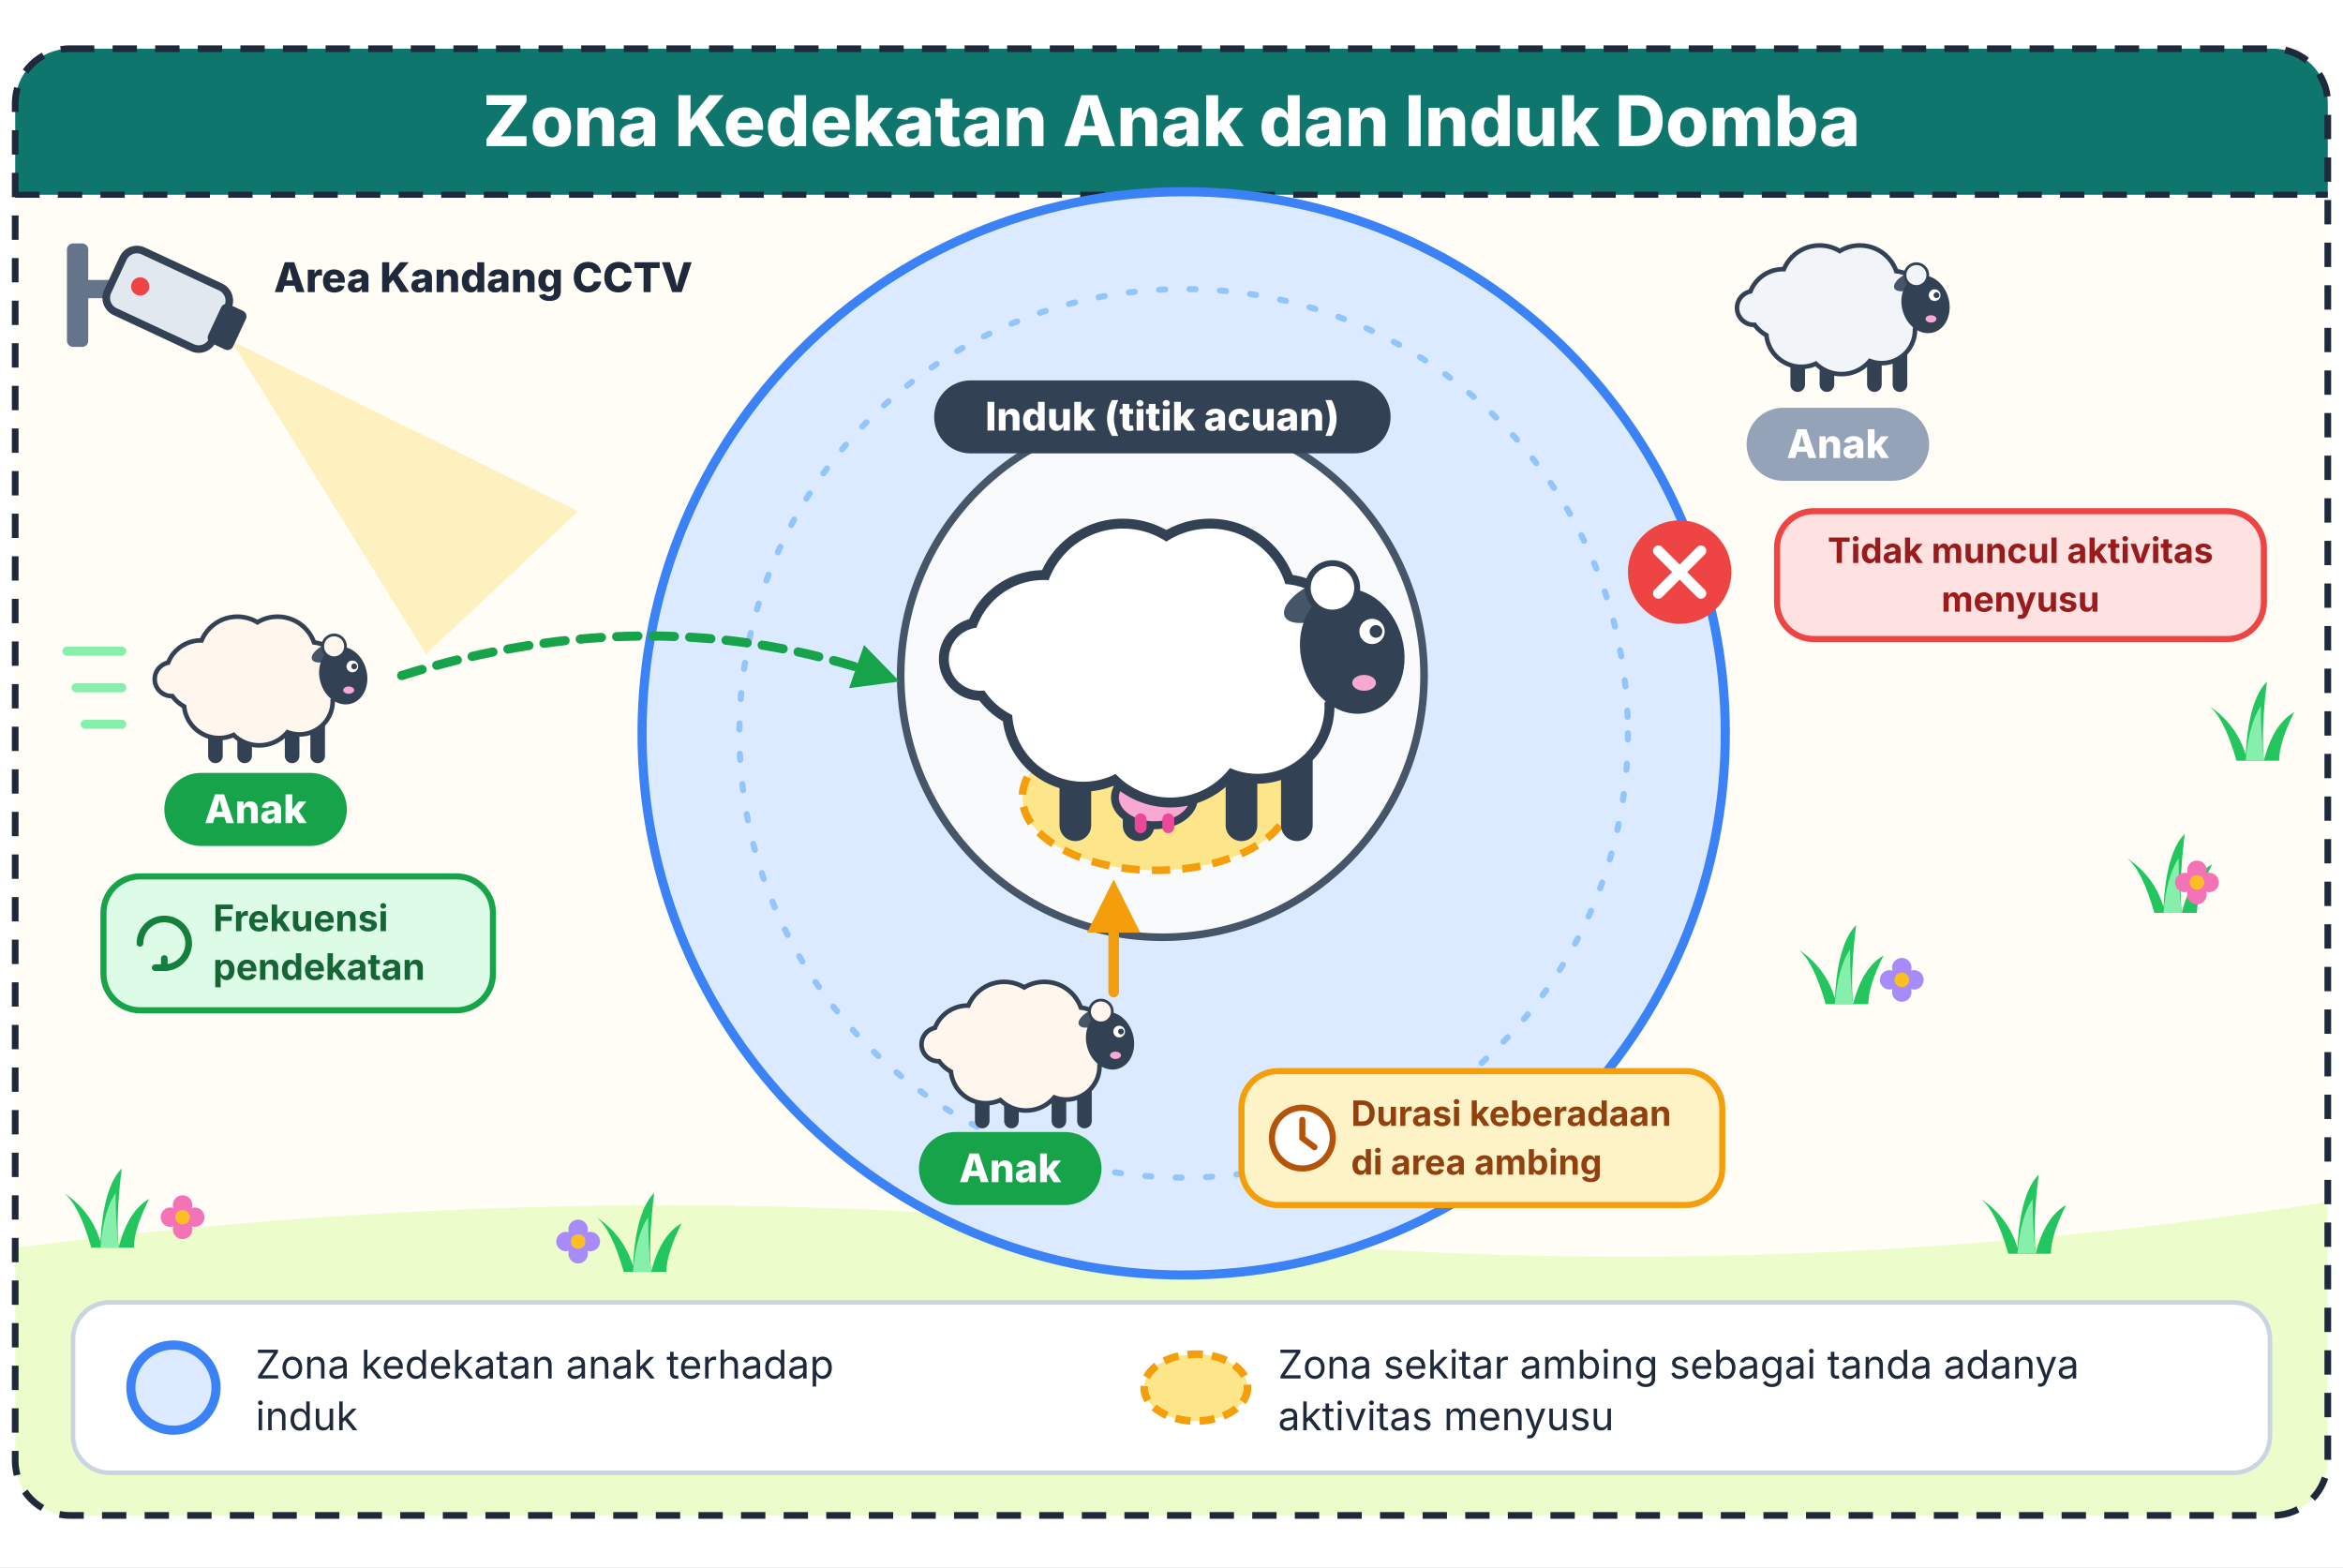
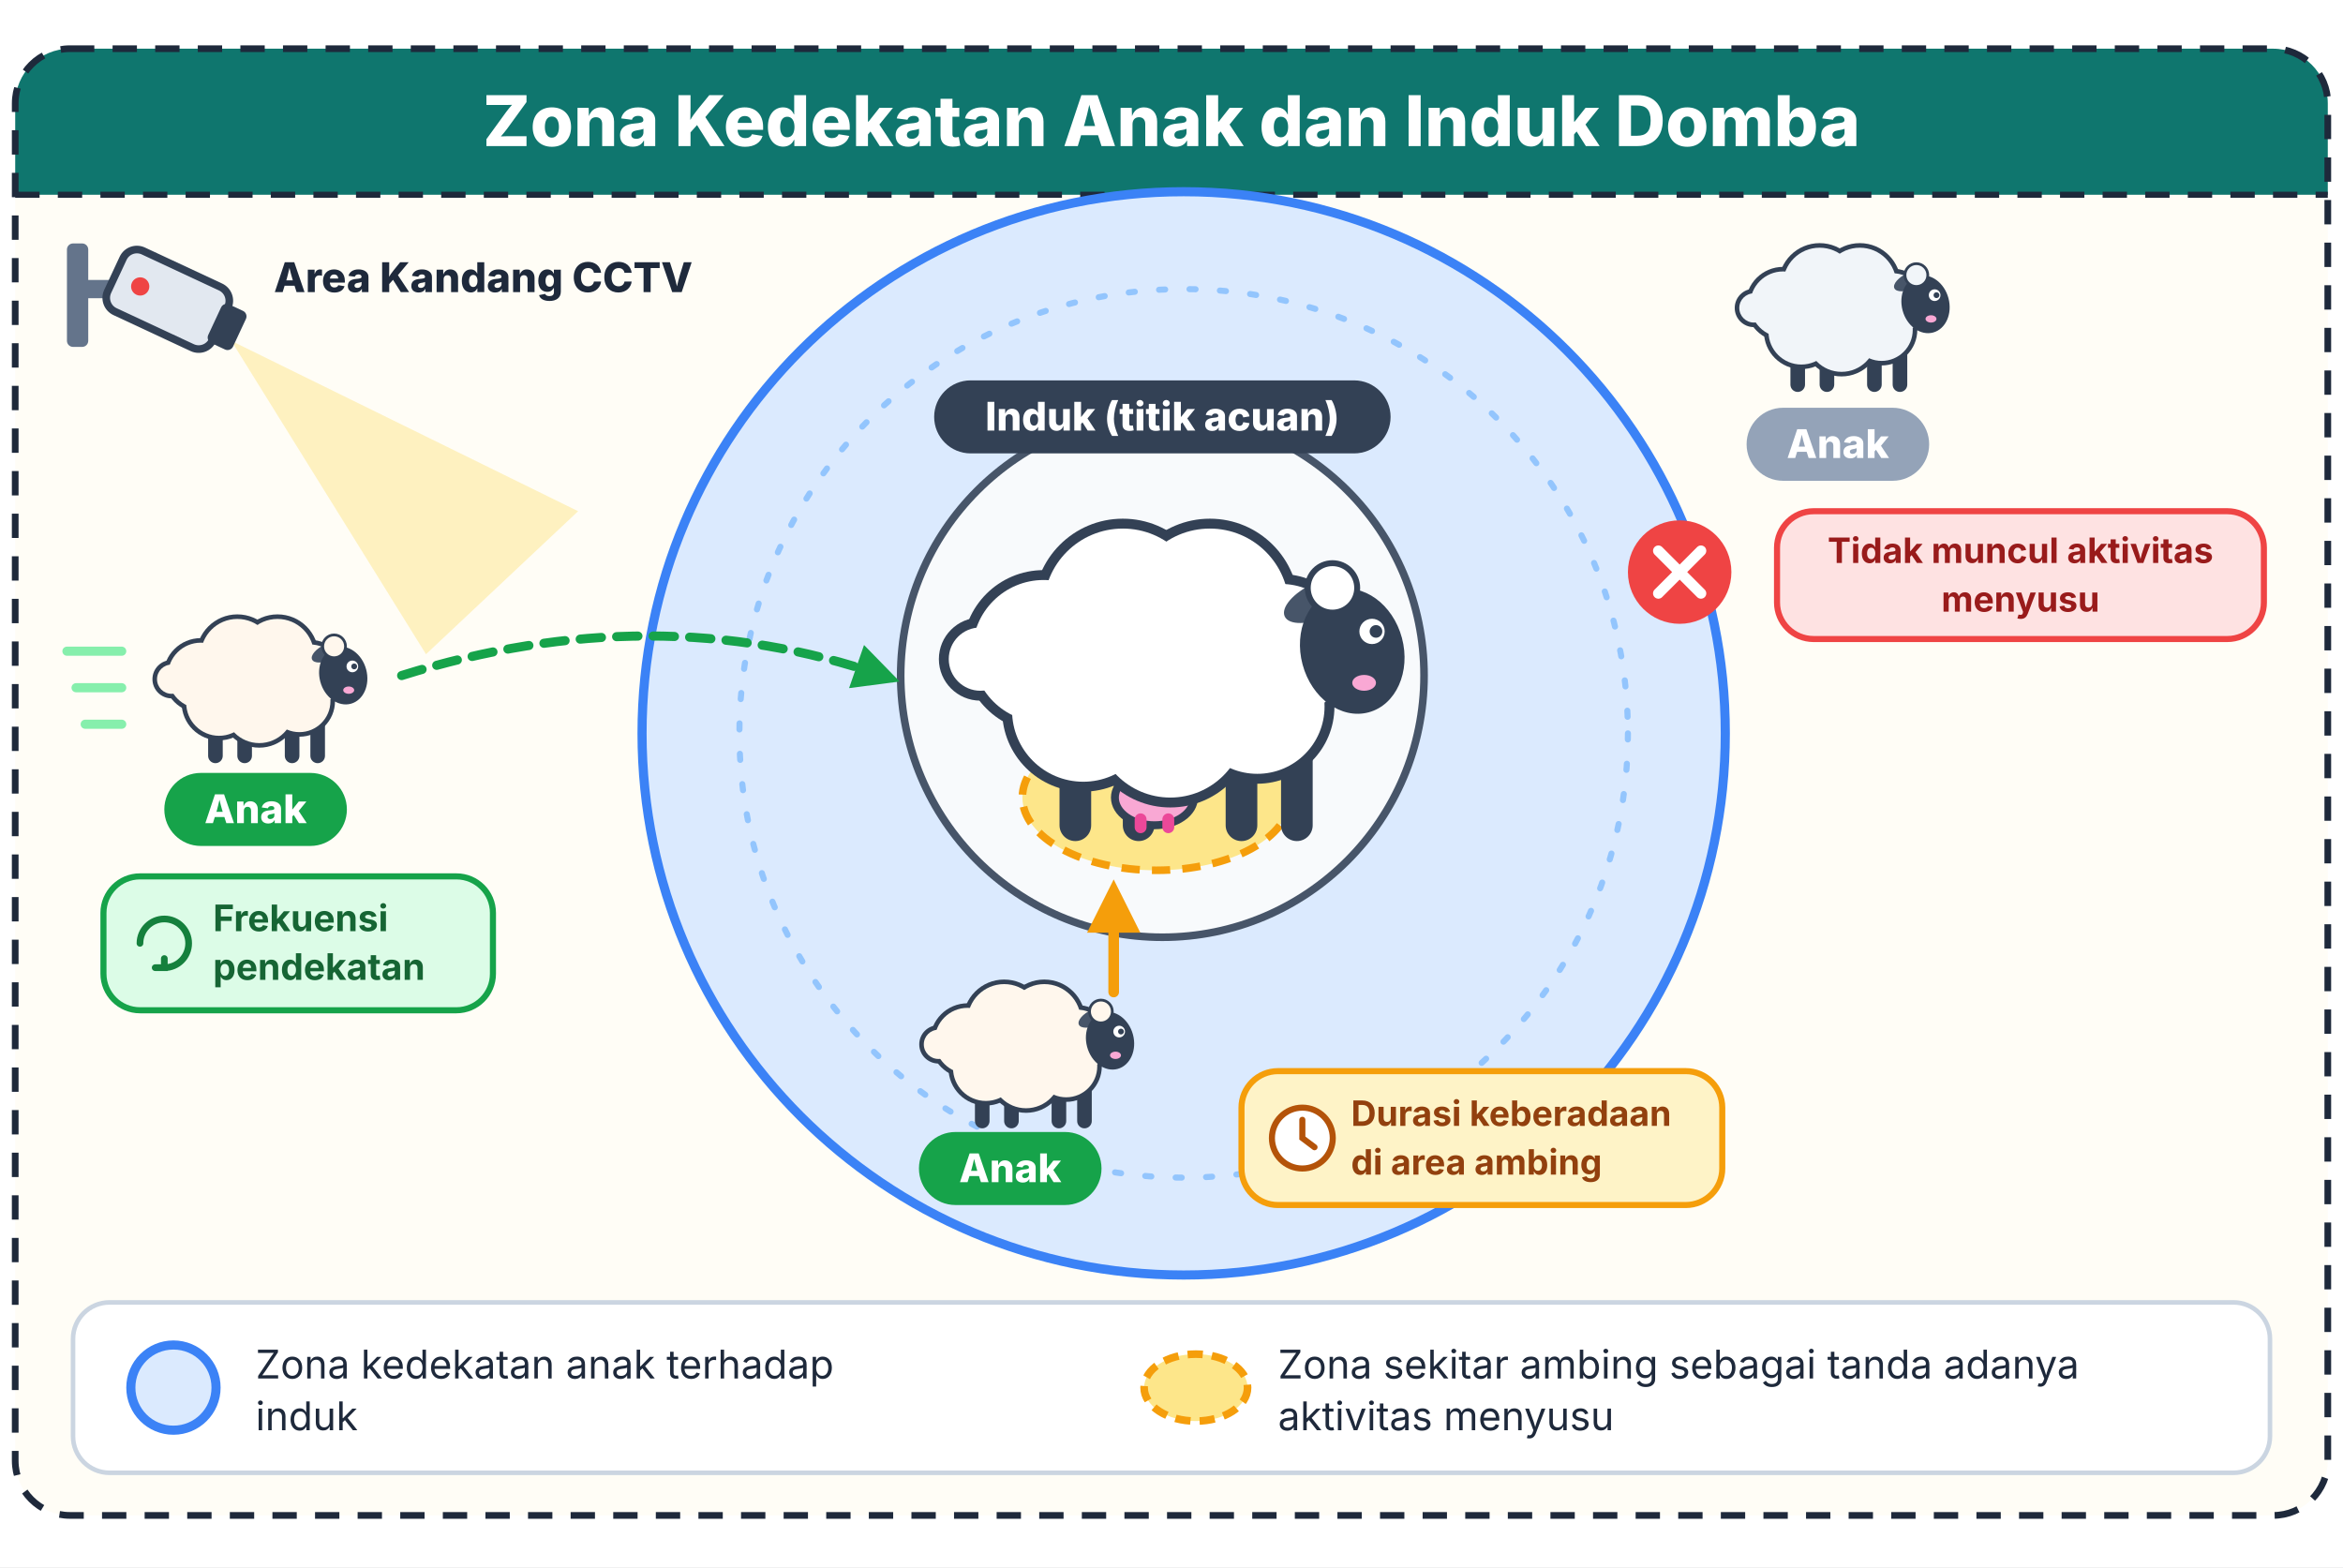
<svg xmlns="http://www.w3.org/2000/svg" width="770" height="515" viewBox="0 0 770 515" font-family="Inter, sans-serif">
  <defs>
    <clipPath id="card">
      <rect x="5" y="16" width="760" height="482" rx="18" />
    </clipPath>
    <marker id="aG" viewBox="0 0 10 10" refX="6" refY="5" markerWidth="5" markerHeight="5" orient="auto">
      <path d="M0,0 L10,5 L0,10 z" fill="#16a34a" />
    </marker>
    <marker id="aO" viewBox="0 0 10 10" refX="6" refY="5" markerWidth="5" markerHeight="5" orient="auto">
      <path d="M0,0 L10,5 L0,10 z" fill="#f59e0b" />
    </marker>
  </defs>
  <rect width="770" height="515" fill="#ffffff" />
  <rect x="5" y="16" width="760" height="482" rx="18" fill="#fffdf6" />
  <g clip-path="url(#card)">
-     <path d="M5,410 Q200,385 385,405 T765,395 L765,500 L5,500 Z" fill="#ecfccb" />
    <rect x="5" y="16" width="760" height="48" fill="#0f766e" />
  </g>
  <text x="385" y="48" text-anchor="middle" font-size="23" font-weight="800" fill="#ffffff">Zona Kedekatan Anak dan Induk Domba</text>
  <line x1="5" y1="64" x2="765" y2="64" stroke="#1e293b" stroke-width="2" stroke-dasharray="8 6" />
  <path d="M76,112 L140,215 L190,168 Z" fill="#fde68a" opacity="0.5" />
  <g transform="translate(22,80)">
    <rect x="0" y="0" width="7" height="34" rx="2" fill="#64748b" />
    <rect x="5" y="12" width="14" height="6" fill="#64748b" />
    <g transform="rotate(25 30 18)">
      <rect x="14" y="6" width="38" height="22" rx="5" fill="#e2e8f0" stroke="#334155" stroke-width="2.5" />
      <rect x="50" y="10" width="9" height="14" rx="2" fill="#334155" />
      <circle cx="23" cy="17" r="3" fill="#ef4444" />
    </g>
  </g>
  <text x="90" y="96" font-size="13.5" font-weight="800" fill="#1e293b">Area Kandang CCTV</text>
  <circle cx="389" cy="241" r="178" fill="#dbeafe" stroke="#3b82f6" stroke-width="3" />
  <circle cx="389" cy="241" r="146" fill="none" stroke="#93c5fd" stroke-width="2" stroke-dasharray="2 8" stroke-linecap="round" />
  <circle cx="382" cy="222" r="86" fill="#f8fafc" stroke="#475569" stroke-width="2.5" />
  <ellipse cx="380" cy="262" rx="44" ry="24" fill="#fde68a" stroke="#f59e0b" stroke-width="2.5" stroke-dasharray="6 4" />
  <g transform="translate(304,162) scale(1.3)">
    <rect x="34" y="62" width="8" height="26" rx="4" fill="#334155" />
    <rect x="50" y="62" width="8" height="26" rx="4" fill="#334155" />
    <rect x="76" y="62" width="8" height="26" rx="4" fill="#334155" />
    <rect x="90" y="62" width="8" height="26" rx="4" fill="#334155" />
    <ellipse cx="58" cy="77" rx="10" ry="7" fill="#f9a8d4" stroke="#334155" stroke-width="2" />
    <rect x="53" y="81" width="3" height="5" rx="1.5" fill="#ec4899" />
    <rect x="60" y="81" width="3" height="5" rx="1.5" fill="#ec4899" />
    <circle cx="30" cy="40" r="20.5" fill="#334155" />
    <circle cx="50" cy="29" r="22.5" fill="#334155" />
    <circle cx="72" cy="29" r="22.5" fill="#334155" />
    <circle cx="90" cy="40" r="19.5" fill="#334155" />
    <circle cx="40" cy="55" r="20.5" fill="#334155" />
    <circle cx="62" cy="58" r="21.5" fill="#334155" />
    <circle cx="84" cy="54" r="19.5" fill="#334155" />
    <circle cx="14" cy="42" r="10.5" fill="#334155" />
    <circle cx="30" cy="40" r="18" fill="#ffffff" />
    <circle cx="50" cy="29" r="20" fill="#ffffff" />
    <circle cx="72" cy="29" r="20" fill="#ffffff" />
    <circle cx="90" cy="40" r="17" fill="#ffffff" />
    <circle cx="40" cy="55" r="18" fill="#ffffff" />
    <circle cx="62" cy="58" r="19" fill="#ffffff" />
    <circle cx="84" cy="54" r="17" fill="#ffffff" />
    <circle cx="14" cy="42" r="8" fill="#ffffff" />
    <ellipse cx="100" cy="27" rx="10" ry="4.5" fill="#475569" transform="rotate(-25 100 27)" />
    <ellipse cx="108" cy="40" rx="13" ry="16" fill="#334155" transform="rotate(-15 108 40)" />
    <circle cx="103" cy="24" r="7" fill="#334155" />
    <circle cx="103" cy="24" r="5.5" fill="#ffffff" />
    <circle cx="113" cy="35" r="3.2" fill="#fff" />
    <circle cx="114" cy="35" r="1.6" fill="#334155" />
    <ellipse cx="111" cy="48" rx="3" ry="2" fill="#f9a8d4" />
  </g>
  <rect x="307.0" y="125" width="150" height="24" rx="12" fill="#334155" />
  <text x="382" y="141.5" text-anchor="middle" font-size="13" font-weight="800" fill="#fff">Induk (titik acuan)</text>
  <line x1="366" y1="326" x2="366" y2="296" stroke="#f59e0b" stroke-width="3.5" stroke-linecap="round" marker-end="url(#aO)" />
  <g transform="translate(300,318) scale(0.6)">
    <rect x="34" y="62" width="8" height="26" rx="4" fill="#334155" />
    <rect x="50" y="62" width="8" height="26" rx="4" fill="#334155" />
    <rect x="76" y="62" width="8" height="26" rx="4" fill="#334155" />
    <rect x="90" y="62" width="8" height="26" rx="4" fill="#334155" />
    <circle cx="30" cy="40" r="20.5" fill="#334155" />
    <circle cx="50" cy="29" r="22.5" fill="#334155" />
    <circle cx="72" cy="29" r="22.5" fill="#334155" />
    <circle cx="90" cy="40" r="19.5" fill="#334155" />
    <circle cx="40" cy="55" r="20.5" fill="#334155" />
    <circle cx="62" cy="58" r="21.5" fill="#334155" />
    <circle cx="84" cy="54" r="19.5" fill="#334155" />
    <circle cx="14" cy="42" r="10.5" fill="#334155" />
    <circle cx="30" cy="40" r="18" fill="#fff7ed" />
    <circle cx="50" cy="29" r="20" fill="#fff7ed" />
    <circle cx="72" cy="29" r="20" fill="#fff7ed" />
    <circle cx="90" cy="40" r="17" fill="#fff7ed" />
    <circle cx="40" cy="55" r="18" fill="#fff7ed" />
    <circle cx="62" cy="58" r="19" fill="#fff7ed" />
    <circle cx="84" cy="54" r="17" fill="#fff7ed" />
    <circle cx="14" cy="42" r="8" fill="#fff7ed" />
    <ellipse cx="100" cy="27" rx="10" ry="4.5" fill="#475569" transform="rotate(-25 100 27)" />
    <ellipse cx="108" cy="40" rx="13" ry="16" fill="#334155" transform="rotate(-15 108 40)" />
    <circle cx="103" cy="24" r="7" fill="#334155" />
    <circle cx="103" cy="24" r="5.5" fill="#fff7ed" />
    <circle cx="113" cy="35" r="3.2" fill="#fff" />
    <circle cx="114" cy="35" r="1.6" fill="#334155" />
    <ellipse cx="111" cy="48" rx="3" ry="2" fill="#f9a8d4" />
  </g>
  <rect x="302.0" y="372" width="60" height="24" rx="12" fill="#16a34a" />
  <text x="332" y="388.5" text-anchor="middle" font-size="13" font-weight="800" fill="#fff">Anak</text>
  <rect x="408" y="352" width="158" height="44" rx="12" fill="#fef3c7" stroke="#f59e0b" stroke-width="2" />
  <circle cx="428" cy="374" r="10" fill="#fff" stroke="#b45309" stroke-width="2" />
  <path d="M428,368 L428,374 L432,377" stroke="#b45309" stroke-width="2" fill="none" stroke-linecap="round" />
  <text x="444" y="370" font-size="11.5" font-weight="700" fill="#92400e">Durasi keberadaan</text>
  <text x="444" y="386" font-size="11.5" font-weight="700" fill="#92400e">di area ambing</text>
  <line x1="22" y1="214" x2="40" y2="214" stroke="#86efac" stroke-width="3" stroke-linecap="round" />
  <line x1="25" y1="226" x2="40" y2="226" stroke="#86efac" stroke-width="3" stroke-linecap="round" />
  <line x1="28" y1="238" x2="40" y2="238" stroke="#86efac" stroke-width="3" stroke-linecap="round" />
  <g transform="translate(48,198) scale(0.6)">
    <rect x="34" y="62" width="8" height="26" rx="4" fill="#334155" />
    <rect x="50" y="62" width="8" height="26" rx="4" fill="#334155" />
    <rect x="76" y="62" width="8" height="26" rx="4" fill="#334155" />
    <rect x="90" y="62" width="8" height="26" rx="4" fill="#334155" />
    <circle cx="30" cy="40" r="20.5" fill="#334155" />
    <circle cx="50" cy="29" r="22.5" fill="#334155" />
    <circle cx="72" cy="29" r="22.5" fill="#334155" />
    <circle cx="90" cy="40" r="19.5" fill="#334155" />
    <circle cx="40" cy="55" r="20.5" fill="#334155" />
    <circle cx="62" cy="58" r="21.5" fill="#334155" />
    <circle cx="84" cy="54" r="19.5" fill="#334155" />
    <circle cx="14" cy="42" r="10.5" fill="#334155" />
    <circle cx="30" cy="40" r="18" fill="#fff7ed" />
    <circle cx="50" cy="29" r="20" fill="#fff7ed" />
    <circle cx="72" cy="29" r="20" fill="#fff7ed" />
    <circle cx="90" cy="40" r="17" fill="#fff7ed" />
    <circle cx="40" cy="55" r="18" fill="#fff7ed" />
    <circle cx="62" cy="58" r="19" fill="#fff7ed" />
    <circle cx="84" cy="54" r="17" fill="#fff7ed" />
    <circle cx="14" cy="42" r="8" fill="#fff7ed" />
    <ellipse cx="100" cy="27" rx="10" ry="4.5" fill="#475569" transform="rotate(-25 100 27)" />
    <ellipse cx="108" cy="40" rx="13" ry="16" fill="#334155" transform="rotate(-15 108 40)" />
    <circle cx="103" cy="24" r="7" fill="#334155" />
    <circle cx="103" cy="24" r="5.5" fill="#fff7ed" />
    <circle cx="113" cy="35" r="3.2" fill="#fff" />
    <circle cx="114" cy="35" r="1.6" fill="#334155" />
    <ellipse cx="111" cy="48" rx="3" ry="2" fill="#f9a8d4" />
  </g>
  <rect x="54.0" y="254" width="60" height="24" rx="12" fill="#16a34a" />
  <text x="84" y="270.5" text-anchor="middle" font-size="13" font-weight="800" fill="#fff">Anak</text>
  <path d="M132,222 Q215,196 290,222" fill="none" stroke="#16a34a" stroke-width="3" stroke-dasharray="7 5" stroke-linecap="round" marker-end="url(#aG)" />
  <rect x="34" y="288" width="128" height="44" rx="12" fill="#dcfce7" stroke="#16a34a" stroke-width="2" />
  <g transform="translate(54,310)" fill="none" stroke="#15803d" stroke-width="2.2" stroke-linecap="round">
    <path d="M-8,0 A8,8 0 1 1 0,8" />
    <path d="M-3,8 L0,8 L0,5" />
  </g>
  <text x="70" y="306" font-size="12" font-weight="700" fill="#166534">Frekuensi</text>
  <text x="70" y="322" font-size="12" font-weight="700" fill="#166534">pendekatan</text>
  <g transform="translate(568,76) scale(0.6)">
    <rect x="34" y="62" width="8" height="26" rx="4" fill="#334155" />
    <rect x="50" y="62" width="8" height="26" rx="4" fill="#334155" />
    <rect x="76" y="62" width="8" height="26" rx="4" fill="#334155" />
    <rect x="90" y="62" width="8" height="26" rx="4" fill="#334155" />
    <circle cx="30" cy="40" r="20.5" fill="#334155" />
    <circle cx="50" cy="29" r="22.5" fill="#334155" />
    <circle cx="72" cy="29" r="22.5" fill="#334155" />
    <circle cx="90" cy="40" r="19.5" fill="#334155" />
    <circle cx="40" cy="55" r="20.5" fill="#334155" />
    <circle cx="62" cy="58" r="21.5" fill="#334155" />
    <circle cx="84" cy="54" r="19.5" fill="#334155" />
    <circle cx="14" cy="42" r="10.5" fill="#334155" />
    <circle cx="30" cy="40" r="18" fill="#f1f5f9" />
    <circle cx="50" cy="29" r="20" fill="#f1f5f9" />
    <circle cx="72" cy="29" r="20" fill="#f1f5f9" />
    <circle cx="90" cy="40" r="17" fill="#f1f5f9" />
    <circle cx="40" cy="55" r="18" fill="#f1f5f9" />
    <circle cx="62" cy="58" r="19" fill="#f1f5f9" />
    <circle cx="84" cy="54" r="17" fill="#f1f5f9" />
    <circle cx="14" cy="42" r="8" fill="#f1f5f9" />
    <ellipse cx="100" cy="27" rx="10" ry="4.5" fill="#475569" transform="rotate(-25 100 27)" />
    <ellipse cx="108" cy="40" rx="13" ry="16" fill="#334155" transform="rotate(-15 108 40)" />
    <circle cx="103" cy="24" r="7" fill="#334155" />
    <circle cx="103" cy="24" r="5.5" fill="#f1f5f9" />
    <circle cx="113" cy="35" r="3.2" fill="#fff" />
    <circle cx="114" cy="35" r="1.6" fill="#334155" />
    <ellipse cx="111" cy="48" rx="3" ry="2" fill="#f9a8d4" />
  </g>
  <rect x="574.0" y="134" width="60" height="24" rx="12" fill="#94a3b8" />
  <text x="604" y="150.5" text-anchor="middle" font-size="13" font-weight="800" fill="#fff">Anak</text>
  <circle cx="552" cy="188" r="17" fill="#ef4444" />
  <path d="M545,181 L559,195 M559,181 L545,195" stroke="#fff" stroke-width="3.5" stroke-linecap="round" />
  <rect x="584" y="168" width="160" height="42" rx="12" fill="#fee2e2" stroke="#ef4444" stroke-width="2" />
  <text x="664" y="185" text-anchor="middle" font-size="11.5" font-weight="700" fill="#991b1b">Tidak muncul aktivitas</text>
  <text x="664" y="201" text-anchor="middle" font-size="11.5" font-weight="700" fill="#991b1b">menyusu</text>
-   <g transform="translate(30,410)">
-     <path d="M0,0 Q-4,-14 -9,-18 Q0,-12 3,-2 Q4,-20 10,-26 Q8,-10 9,0 Q12,-12 19,-16 Q14,-6 14,0 Z" fill="#22c55e" />
-     <path d="M3,0 Q4,-12 8,-18 Q8,-8 9,0Z" fill="#86efac" />
-   </g>
-   <g transform="translate(205,418)">
-     <path d="M0,0 Q-4,-14 -9,-18 Q0,-12 3,-2 Q4,-20 10,-26 Q8,-10 9,0 Q12,-12 19,-16 Q14,-6 14,0 Z" fill="#22c55e" />
-     <path d="M3,0 Q4,-12 8,-18 Q8,-8 9,0Z" fill="#86efac" />
-   </g>
-   <g transform="translate(600,330)">
-     <path d="M0,0 Q-4,-14 -9,-18 Q0,-12 3,-2 Q4,-20 10,-26 Q8,-10 9,0 Q12,-12 19,-16 Q14,-6 14,0 Z" fill="#22c55e" />
-     <path d="M3,0 Q4,-12 8,-18 Q8,-8 9,0Z" fill="#86efac" />
-   </g>
-   <g transform="translate(708,300)">
-     <path d="M0,0 Q-4,-14 -9,-18 Q0,-12 3,-2 Q4,-20 10,-26 Q8,-10 9,0 Q12,-12 19,-16 Q14,-6 14,0 Z" fill="#22c55e" />
-     <path d="M3,0 Q4,-12 8,-18 Q8,-8 9,0Z" fill="#86efac" />
-   </g>
-   <g transform="translate(660,412)">
-     <path d="M0,0 Q-4,-14 -9,-18 Q0,-12 3,-2 Q4,-20 10,-26 Q8,-10 9,0 Q12,-12 19,-16 Q14,-6 14,0 Z" fill="#22c55e" />
-     <path d="M3,0 Q4,-12 8,-18 Q8,-8 9,0Z" fill="#86efac" />
-   </g>
-   <g transform="translate(735,250)">
-     <path d="M0,0 Q-4,-14 -9,-18 Q0,-12 3,-2 Q4,-20 10,-26 Q8,-10 9,0 Q12,-12 19,-16 Q14,-6 14,0 Z" fill="#22c55e" />
-     <path d="M3,0 Q4,-12 8,-18 Q8,-8 9,0Z" fill="#86efac" />
-   </g>
-   <g transform="translate(60,400)">
-     <circle cx="0" cy="-4" r="3.2" fill="#f472b6" />
-     <circle cx="4" cy="0" r="3.2" fill="#f472b6" />
-     <circle cx="0" cy="4" r="3.2" fill="#f472b6" />
-     <circle cx="-4" cy="0" r="3.2" fill="#f472b6" />
-     <circle r="2.4" fill="#fbbf24" />
-   </g>
-   <g transform="translate(625,322)">
-     <circle cx="0" cy="-4" r="3.2" fill="#a78bfa" />
-     <circle cx="4" cy="0" r="3.2" fill="#a78bfa" />
-     <circle cx="0" cy="4" r="3.2" fill="#a78bfa" />
-     <circle cx="-4" cy="0" r="3.2" fill="#a78bfa" />
-     <circle r="2.4" fill="#fbbf24" />
-   </g>
-   <g transform="translate(722,290)">
-     <circle cx="0" cy="-4" r="3.2" fill="#f472b6" />
-     <circle cx="4" cy="0" r="3.2" fill="#f472b6" />
-     <circle cx="0" cy="4" r="3.2" fill="#f472b6" />
-     <circle cx="-4" cy="0" r="3.2" fill="#f472b6" />
-     <circle r="2.4" fill="#fbbf24" />
-   </g>
-   <g transform="translate(190,408)">
-     <circle cx="0" cy="-4" r="3.2" fill="#a78bfa" />
-     <circle cx="4" cy="0" r="3.2" fill="#a78bfa" />
-     <circle cx="0" cy="4" r="3.2" fill="#a78bfa" />
-     <circle cx="-4" cy="0" r="3.2" fill="#a78bfa" />
-     <circle r="2.4" fill="#fbbf24" />
-   </g>
  <rect x="24" y="428" width="722" height="56" rx="12" fill="#ffffff" stroke="#cbd5e1" stroke-width="1.5" />
  <circle cx="57" cy="456" r="14" fill="#dbeafe" stroke="#3b82f6" stroke-width="3" />
  <text x="84" y="453" font-size="13" fill="#1e293b">Zona kedekatan anak terhadap</text>
  <text x="84" y="470" font-size="13" fill="#1e293b">induk</text>
  <ellipse cx="393" cy="456" rx="17" ry="11" fill="#fde68a" stroke="#f59e0b" stroke-width="2.5" stroke-dasharray="5 3" />
  <text x="420" y="453" font-size="13" fill="#1e293b">Zona sekitar ambing sebagai tanda adanya</text>
  <text x="420" y="470" font-size="13" fill="#1e293b">aktivitas menyusu</text>
  <rect x="5" y="16" width="760" height="482" rx="18" fill="none" stroke="#1e293b" stroke-width="2.2" stroke-dasharray="8 6" />
</svg>
